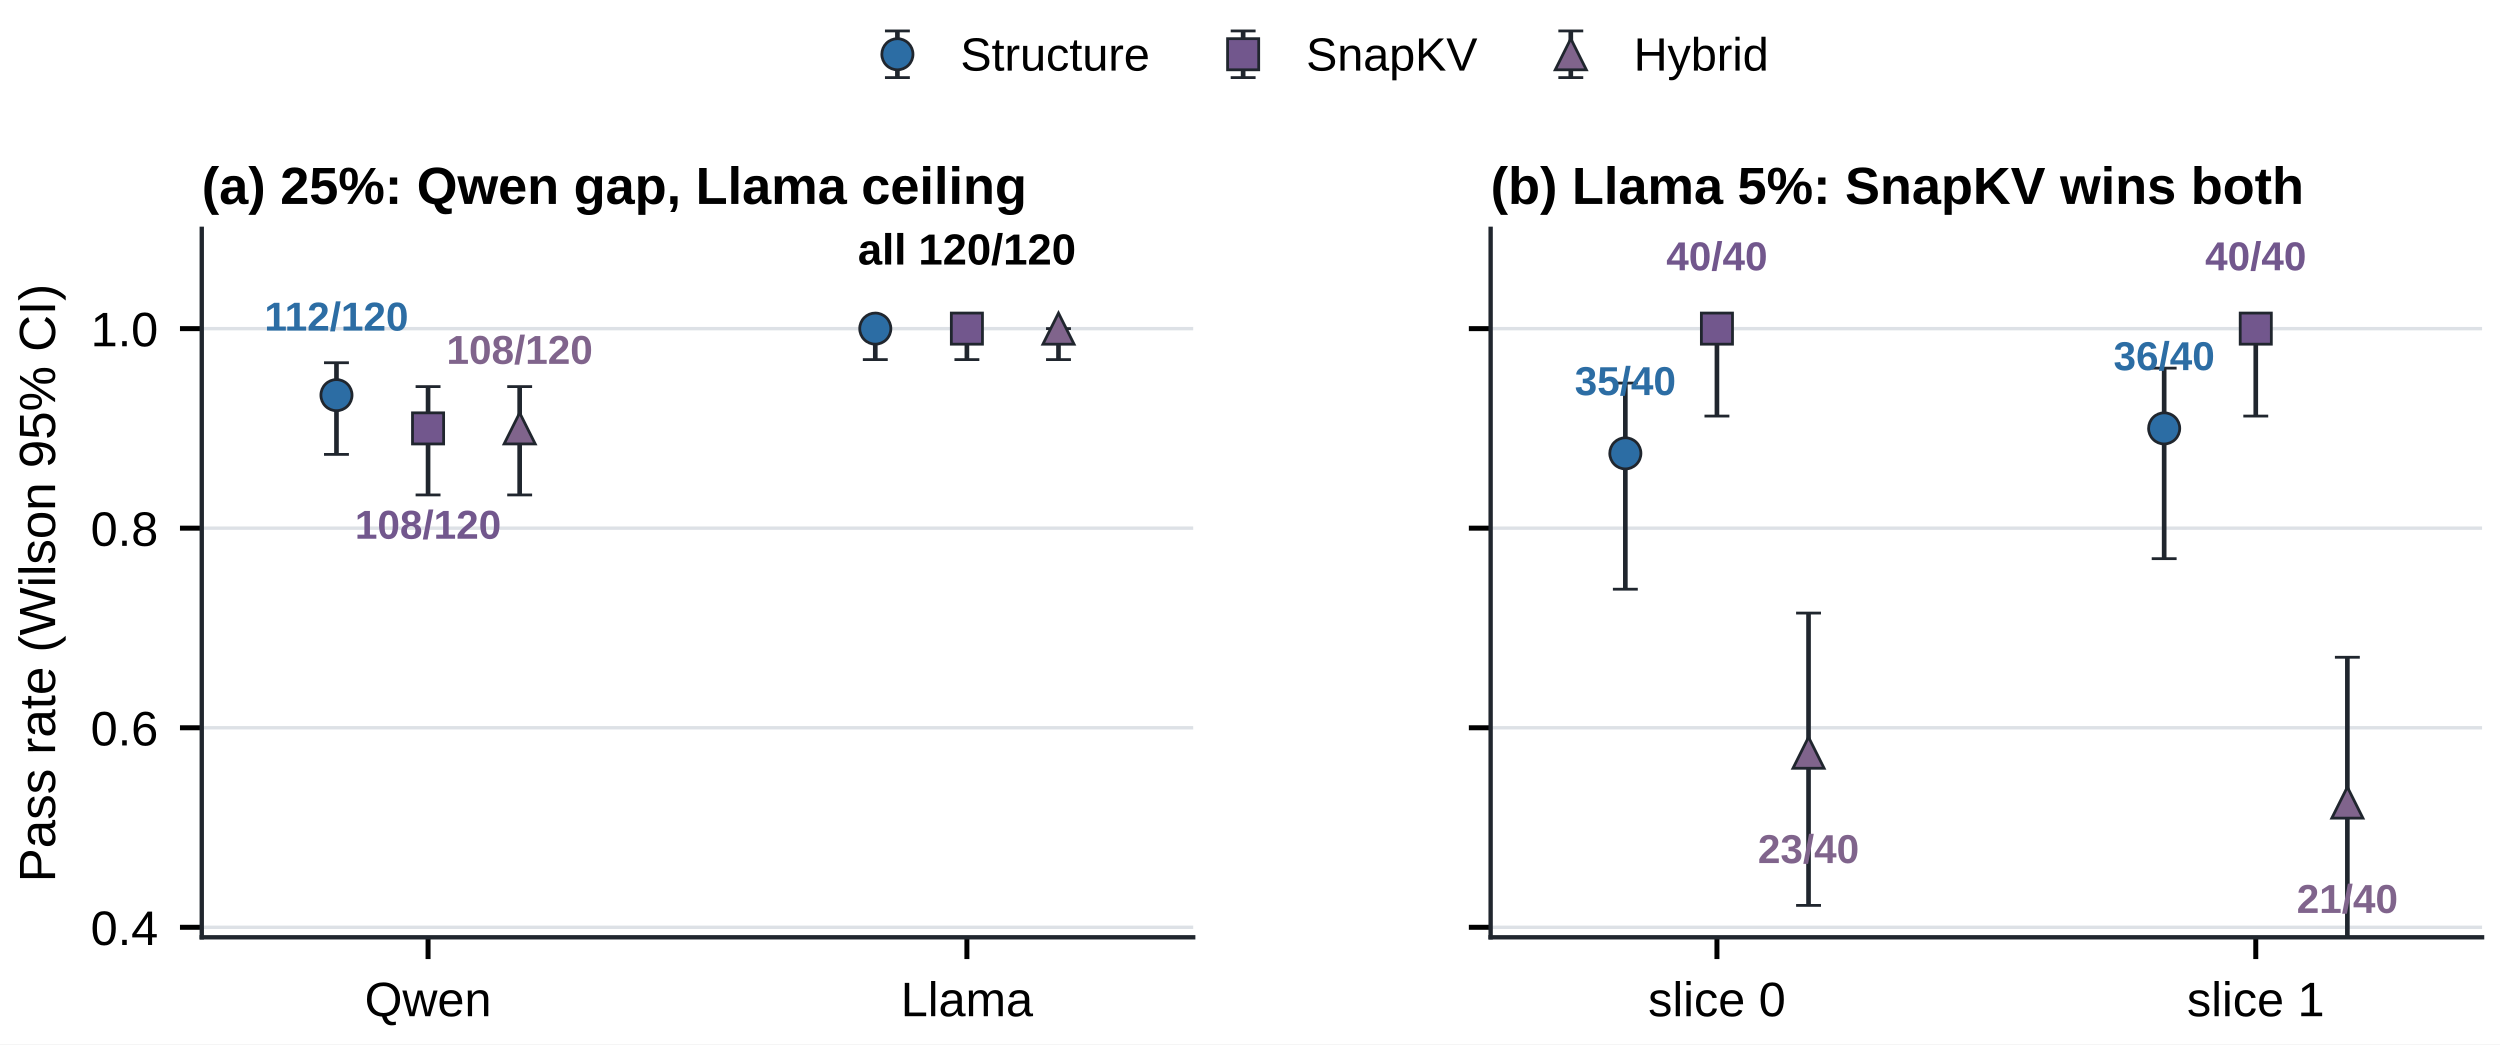
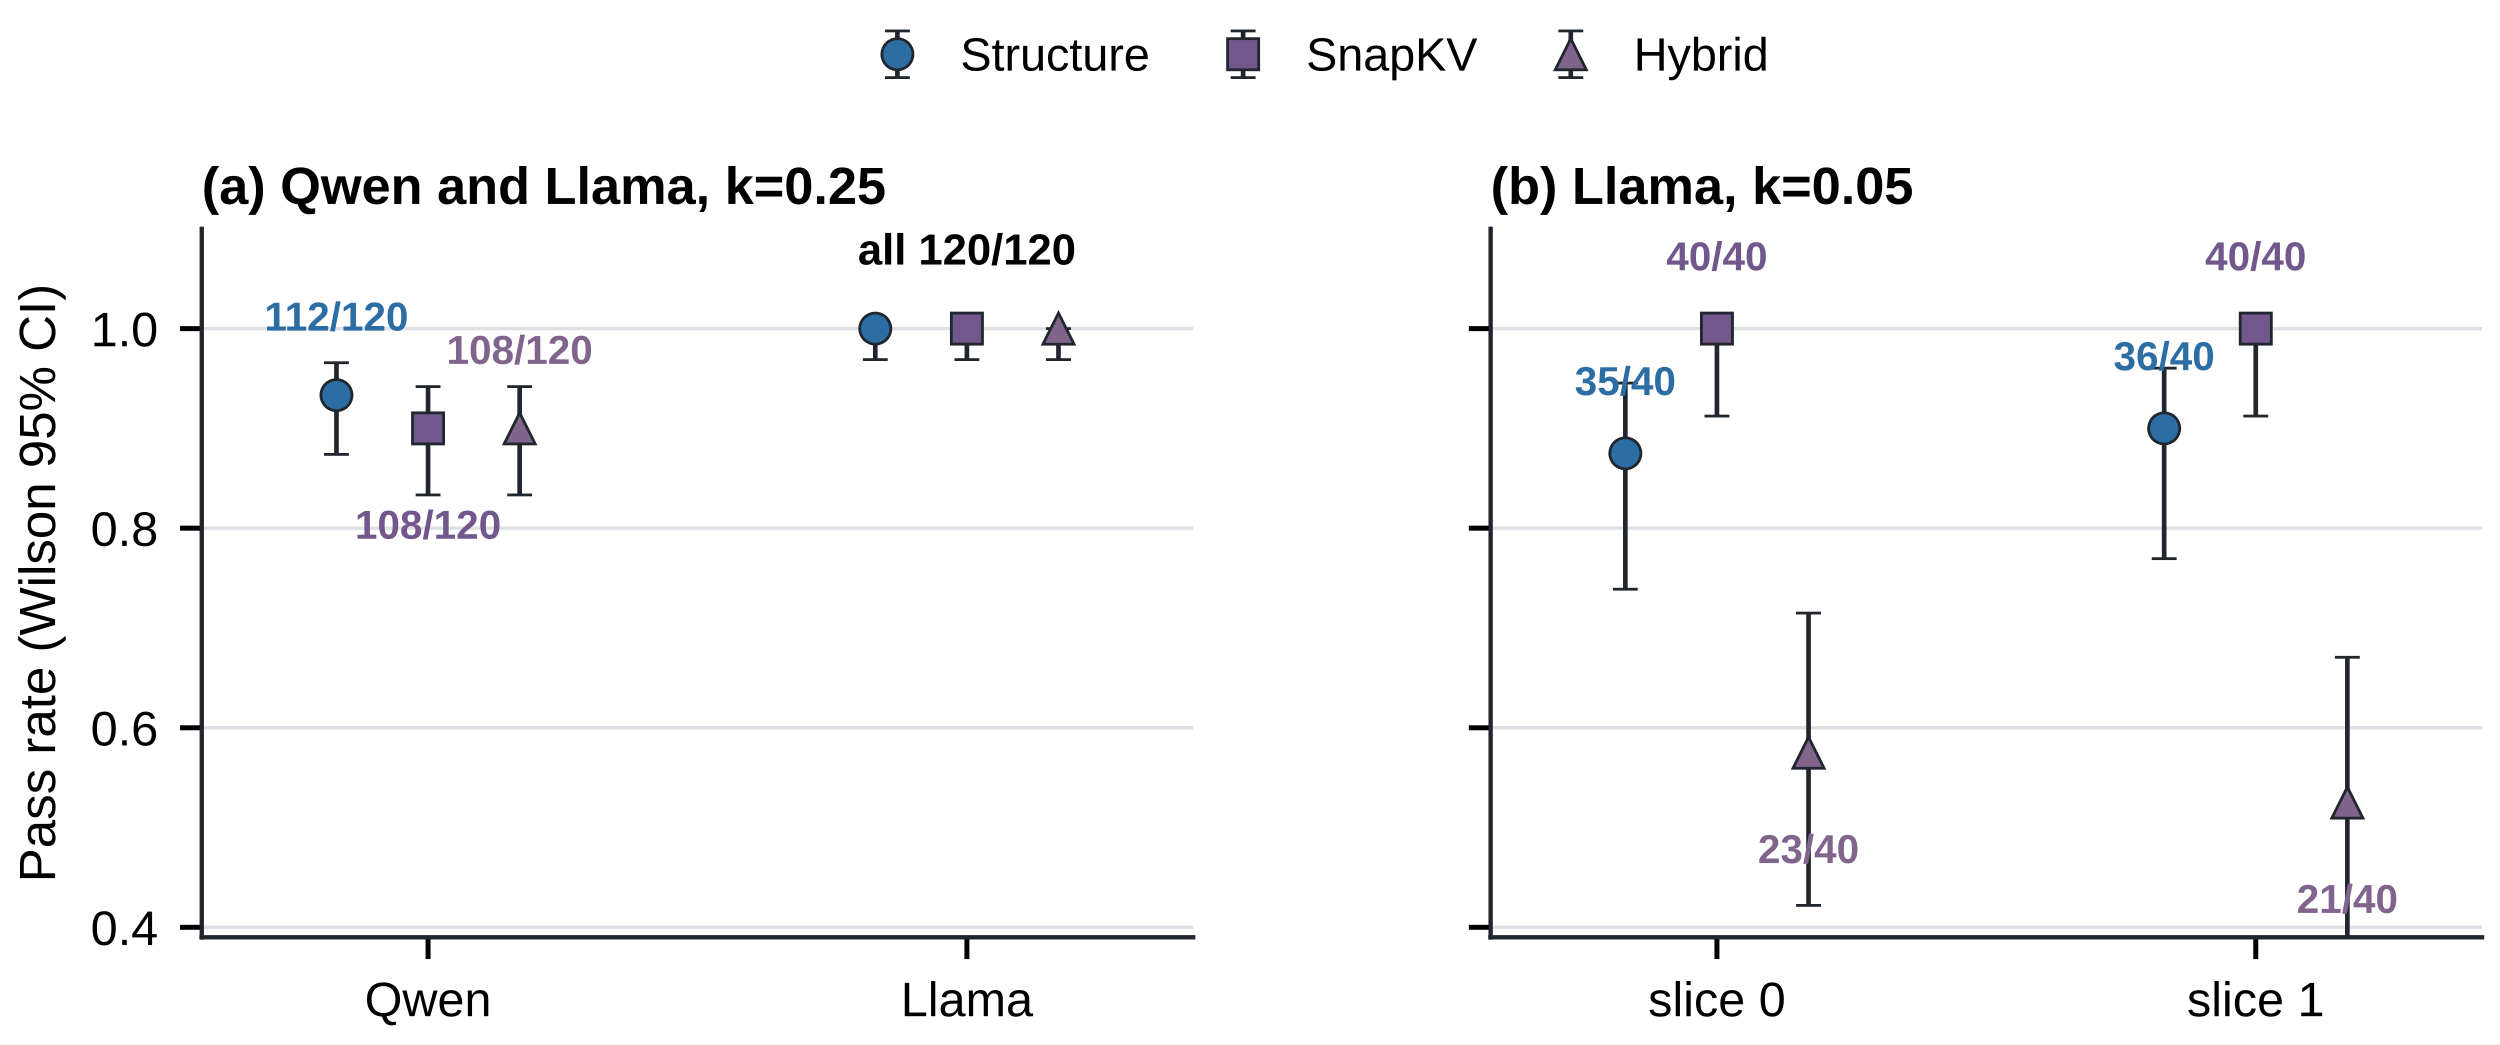
<svg xmlns="http://www.w3.org/2000/svg" xmlns:xlink="http://www.w3.org/1999/xlink" width="401.688pt" height="167.8pt" viewBox="0 0 401.688 167.8" version="1.1">
  <defs>
    <style type="text/css">*{stroke-linejoin: round; stroke-linecap: butt}</style>
  </defs>
  <g id="figure_1">
    <g id="patch_1">
      <path d="M 0 167.8 L 401.688 167.8 L 401.688 -0 L 0 -0 z " style="fill: #ffffff" />
    </g>
    <g id="axes_1">
      <g id="patch_2">
        <path d="M 32.418 150.6 L 191.718 150.6 L 191.718 36.768 L 32.418 36.768 z " style="fill: #ffffff" />
      </g>
      <g id="matplotlib.axis_1">
        <g id="xtick_1">
          <g id="line2d_1">
            <defs>
-               <path id="m5b56d24528" d="M 0 0 L 0 3.5 " style="stroke: #000000; stroke-width: 0.8" />
+               <path id="me37a7d6526" d="M 0 0 L 0 3.5 " style="stroke: #000000; stroke-width: 0.8" />
            </defs>
            <g>
-               <use xlink:href="#m5b56d24528" x="68.779" y="150.6" style="stroke: #000000; stroke-width: 0.8" />
+               <use xlink:href="#me37a7d6526" x="68.779" y="150.6" style="stroke: #000000; stroke-width: 0.8" />
            </g>
          </g>
          <g id="text_1">
            <text style="font-size: 7.8px; font-family: 'Liberation Sans', 'DejaVu Sans', 'Arial', sans-serif; text-anchor: middle" x="68.779" y="163.279" transform="rotate(-0 68.77946 163.2786)">Qwen</text>
          </g>
        </g>
        <g id="xtick_2">
          <g id="line2d_2">
            <g>
-               <use xlink:href="#m5b56d24528" x="155.356" y="150.6" style="stroke: #000000; stroke-width: 0.8" />
+               <use xlink:href="#me37a7d6526" x="155.356" y="150.6" style="stroke: #000000; stroke-width: 0.8" />
            </g>
          </g>
          <g id="text_2">
            <text style="font-size: 7.8px; font-family: 'Liberation Sans', 'DejaVu Sans', 'Arial', sans-serif; text-anchor: middle" x="155.356" y="163.279" transform="rotate(-0 155.3556 163.2786)">Llama</text>
          </g>
        </g>
      </g>
      <g id="matplotlib.axis_2">
        <g id="ytick_1">
          <g id="line2d_3">
-             <path d="M 32.418 148.997 L 191.718 148.997 " clip-path="url(#pb9dfbe9378)" style="fill: none; stroke: #d9dee3; stroke-opacity: 0.9; stroke-width: 0.55; stroke-linecap: square" />
+             <path d="M 32.418 148.997 L 191.718 148.997 " clip-path="url(#p96adb1d870)" style="fill: none; stroke: #d9dee3; stroke-opacity: 0.9; stroke-width: 0.55; stroke-linecap: square" />
          </g>
          <g id="line2d_4">
            <defs>
-               <path id="m27af475c2d" d="M 0 0 L -3.5 0 " style="stroke: #000000; stroke-width: 0.8" />
+               <path id="med53247319" d="M 0 0 L -3.5 0 " style="stroke: #000000; stroke-width: 0.8" />
            </defs>
            <g>
-               <use xlink:href="#m27af475c2d" x="32.418" y="148.997" style="stroke: #000000; stroke-width: 0.8" />
+               <use xlink:href="#med53247319" x="32.418" y="148.997" style="stroke: #000000; stroke-width: 0.8" />
            </g>
          </g>
          <g id="text_3">
            <text style="font-size: 7.8px; font-family: 'Liberation Sans', 'DejaVu Sans', 'Arial', sans-serif; text-anchor: end" x="25.418" y="151.836" transform="rotate(-0 25.41751 151.836)">0.4</text>
          </g>
        </g>
        <g id="ytick_2">
          <g id="line2d_5">
-             <path d="M 32.418 116.931 L 191.718 116.931 " clip-path="url(#pb9dfbe9378)" style="fill: none; stroke: #d9dee3; stroke-opacity: 0.9; stroke-width: 0.55; stroke-linecap: square" />
+             <path d="M 32.418 116.931 L 191.718 116.931 " clip-path="url(#p96adb1d870)" style="fill: none; stroke: #d9dee3; stroke-opacity: 0.9; stroke-width: 0.55; stroke-linecap: square" />
          </g>
          <g id="line2d_6">
            <g>
-               <use xlink:href="#m27af475c2d" x="32.418" y="116.931" style="stroke: #000000; stroke-width: 0.8" />
+               <use xlink:href="#med53247319" x="32.418" y="116.931" style="stroke: #000000; stroke-width: 0.8" />
            </g>
          </g>
          <g id="text_4">
            <text style="font-size: 7.8px; font-family: 'Liberation Sans', 'DejaVu Sans', 'Arial', sans-serif; text-anchor: end" x="25.418" y="119.771" transform="rotate(-0 25.41751 119.7707)">0.6</text>
          </g>
        </g>
        <g id="ytick_3">
          <g id="line2d_7">
-             <path d="M 32.418 84.866 L 191.718 84.866 " clip-path="url(#pb9dfbe9378)" style="fill: none; stroke: #d9dee3; stroke-opacity: 0.9; stroke-width: 0.55; stroke-linecap: square" />
+             <path d="M 32.418 84.866 L 191.718 84.866 " clip-path="url(#p96adb1d870)" style="fill: none; stroke: #d9dee3; stroke-opacity: 0.9; stroke-width: 0.55; stroke-linecap: square" />
          </g>
          <g id="line2d_8">
            <g>
-               <use xlink:href="#m27af475c2d" x="32.418" y="84.866" style="stroke: #000000; stroke-width: 0.8" />
+               <use xlink:href="#med53247319" x="32.418" y="84.866" style="stroke: #000000; stroke-width: 0.8" />
            </g>
          </g>
          <g id="text_5">
            <text style="font-size: 7.8px; font-family: 'Liberation Sans', 'DejaVu Sans', 'Arial', sans-serif; text-anchor: end" x="25.418" y="87.705" transform="rotate(-0 25.41751 87.70534)">0.8</text>
          </g>
        </g>
        <g id="ytick_4">
          <g id="line2d_9">
-             <path d="M 32.418 52.801 L 191.718 52.801 " clip-path="url(#pb9dfbe9378)" style="fill: none; stroke: #d9dee3; stroke-opacity: 0.9; stroke-width: 0.55; stroke-linecap: square" />
+             <path d="M 32.418 52.801 L 191.718 52.801 " clip-path="url(#p96adb1d870)" style="fill: none; stroke: #d9dee3; stroke-opacity: 0.9; stroke-width: 0.55; stroke-linecap: square" />
          </g>
          <g id="line2d_10">
            <g>
-               <use xlink:href="#m27af475c2d" x="32.418" y="52.801" style="stroke: #000000; stroke-width: 0.8" />
+               <use xlink:href="#med53247319" x="32.418" y="52.801" style="stroke: #000000; stroke-width: 0.8" />
            </g>
          </g>
          <g id="text_6">
            <text style="font-size: 7.8px; font-family: 'Liberation Sans', 'DejaVu Sans', 'Arial', sans-serif; text-anchor: end" x="25.418" y="55.64" transform="rotate(-0 25.41751 55.63998)">1.0</text>
          </g>
        </g>
        <g id="text_7">
          <text style="font-size: 8.2px; font-family: 'Liberation Sans', 'DejaVu Sans', 'Arial', sans-serif; text-anchor: middle" x="8.85" y="93.684" transform="rotate(-90 8.849824 93.684)">Pass rate (Wilson 95% CI)</text>
        </g>
      </g>
      <g id="LineCollection_1">
-         <path d="M 54.062 73.01 L 54.062 58.278 " clip-path="url(#pb9dfbe9378)" style="fill: none; stroke: #20262e; stroke-width: 0.75" />
+         <path d="M 54.062 73.01 L 54.062 58.278 " clip-path="url(#p96adb1d870)" style="fill: none; stroke: #20262e; stroke-width: 0.75" />
      </g>
      <g id="line2d_11">
        <defs>
-           <path id="mce4c02f8be" d="M 2 0 L -2 -0 " style="stroke: #20262e; stroke-width: 0.45" />
+           <path id="m3dca36938f" d="M 2 0 L -2 -0 " style="stroke: #20262e; stroke-width: 0.45" />
        </defs>
-         <g clip-path="url(#pb9dfbe9378)">
-           <use xlink:href="#mce4c02f8be" x="54.062" y="73.01" style="fill: #2c6da4; stroke: #20262e; stroke-width: 0.45" />
+         <g clip-path="url(#p96adb1d870)">
+           <use xlink:href="#m3dca36938f" x="54.062" y="73.01" style="fill: #2c6da4; stroke: #20262e; stroke-width: 0.45" />
        </g>
      </g>
      <g id="line2d_12">
-         <g clip-path="url(#pb9dfbe9378)">
-           <use xlink:href="#mce4c02f8be" x="54.062" y="58.278" style="fill: #2c6da4; stroke: #20262e; stroke-width: 0.45" />
+         <g clip-path="url(#p96adb1d870)">
+           <use xlink:href="#m3dca36938f" x="54.062" y="58.278" style="fill: #2c6da4; stroke: #20262e; stroke-width: 0.45" />
        </g>
      </g>
      <g id="LineCollection_2">
-         <path d="M 140.638 57.774 L 140.638 52.801 " clip-path="url(#pb9dfbe9378)" style="fill: none; stroke: #20262e; stroke-width: 0.75" />
+         <path d="M 140.638 57.774 L 140.638 52.801 " clip-path="url(#p96adb1d870)" style="fill: none; stroke: #20262e; stroke-width: 0.75" />
      </g>
      <g id="line2d_13">
-         <g clip-path="url(#pb9dfbe9378)">
-           <use xlink:href="#mce4c02f8be" x="140.638" y="57.774" style="fill: #2c6da4; stroke: #20262e; stroke-width: 0.45" />
+         <g clip-path="url(#p96adb1d870)">
+           <use xlink:href="#m3dca36938f" x="140.638" y="57.774" style="fill: #2c6da4; stroke: #20262e; stroke-width: 0.45" />
        </g>
      </g>
      <g id="line2d_14">
-         <g clip-path="url(#pb9dfbe9378)">
-           <use xlink:href="#mce4c02f8be" x="140.638" y="52.801" style="fill: #2c6da4; stroke: #20262e; stroke-width: 0.45" />
+         <g clip-path="url(#p96adb1d870)">
+           <use xlink:href="#m3dca36938f" x="140.638" y="52.801" style="fill: #2c6da4; stroke: #20262e; stroke-width: 0.45" />
        </g>
      </g>
      <g id="LineCollection_3">
-         <path d="M 68.779 79.524 L 68.779 62.121 " clip-path="url(#pb9dfbe9378)" style="fill: none; stroke: #20262e; stroke-width: 0.75" />
+         <path d="M 68.779 79.524 L 68.779 62.121 " clip-path="url(#p96adb1d870)" style="fill: none; stroke: #20262e; stroke-width: 0.75" />
      </g>
      <g id="line2d_15">
        <defs>
-           <path id="m173bbb4340" d="M 2 0 L -2 -0 " style="stroke: #20262e; stroke-width: 0.45" />
+           <path id="mf6d5c43855" d="M 2 0 L -2 -0 " style="stroke: #20262e; stroke-width: 0.45" />
        </defs>
-         <g clip-path="url(#pb9dfbe9378)">
-           <use xlink:href="#m173bbb4340" x="68.779" y="79.524" style="fill: #72578d; stroke: #20262e; stroke-width: 0.45" />
+         <g clip-path="url(#p96adb1d870)">
+           <use xlink:href="#mf6d5c43855" x="68.779" y="79.524" style="fill: #72578d; stroke: #20262e; stroke-width: 0.45" />
        </g>
      </g>
      <g id="line2d_16">
-         <g clip-path="url(#pb9dfbe9378)">
-           <use xlink:href="#m173bbb4340" x="68.779" y="62.121" style="fill: #72578d; stroke: #20262e; stroke-width: 0.45" />
+         <g clip-path="url(#p96adb1d870)">
+           <use xlink:href="#mf6d5c43855" x="68.779" y="62.121" style="fill: #72578d; stroke: #20262e; stroke-width: 0.45" />
        </g>
      </g>
      <g id="LineCollection_4">
-         <path d="M 155.356 57.774 L 155.356 52.801 " clip-path="url(#pb9dfbe9378)" style="fill: none; stroke: #20262e; stroke-width: 0.75" />
+         <path d="M 155.356 57.774 L 155.356 52.801 " clip-path="url(#p96adb1d870)" style="fill: none; stroke: #20262e; stroke-width: 0.75" />
      </g>
      <g id="line2d_17">
-         <g clip-path="url(#pb9dfbe9378)">
-           <use xlink:href="#m173bbb4340" x="155.356" y="57.774" style="fill: #72578d; stroke: #20262e; stroke-width: 0.45" />
+         <g clip-path="url(#p96adb1d870)">
+           <use xlink:href="#mf6d5c43855" x="155.356" y="57.774" style="fill: #72578d; stroke: #20262e; stroke-width: 0.45" />
        </g>
      </g>
      <g id="line2d_18">
-         <g clip-path="url(#pb9dfbe9378)">
-           <use xlink:href="#m173bbb4340" x="155.356" y="52.801" style="fill: #72578d; stroke: #20262e; stroke-width: 0.45" />
+         <g clip-path="url(#p96adb1d870)">
+           <use xlink:href="#mf6d5c43855" x="155.356" y="52.801" style="fill: #72578d; stroke: #20262e; stroke-width: 0.45" />
        </g>
      </g>
      <g id="LineCollection_5">
-         <path d="M 83.497 79.524 L 83.497 62.121 " clip-path="url(#pb9dfbe9378)" style="fill: none; stroke: #20262e; stroke-width: 0.75" />
+         <path d="M 83.497 79.524 L 83.497 62.121 " clip-path="url(#p96adb1d870)" style="fill: none; stroke: #20262e; stroke-width: 0.75" />
      </g>
      <g id="line2d_19">
        <defs>
-           <path id="m687c127143" d="M 2 0 L -2 -0 " style="stroke: #20262e; stroke-width: 0.45" />
+           <path id="m4567115473" d="M 2 0 L -2 -0 " style="stroke: #20262e; stroke-width: 0.45" />
        </defs>
-         <g clip-path="url(#pb9dfbe9378)">
-           <use xlink:href="#m687c127143" x="83.497" y="79.524" style="fill: #80648c; stroke: #20262e; stroke-width: 0.45" />
+         <g clip-path="url(#p96adb1d870)">
+           <use xlink:href="#m4567115473" x="83.497" y="79.524" style="fill: #80648c; stroke: #20262e; stroke-width: 0.45" />
        </g>
      </g>
      <g id="line2d_20">
-         <g clip-path="url(#pb9dfbe9378)">
-           <use xlink:href="#m687c127143" x="83.497" y="62.121" style="fill: #80648c; stroke: #20262e; stroke-width: 0.45" />
+         <g clip-path="url(#p96adb1d870)">
+           <use xlink:href="#m4567115473" x="83.497" y="62.121" style="fill: #80648c; stroke: #20262e; stroke-width: 0.45" />
        </g>
      </g>
      <g id="LineCollection_6">
-         <path d="M 170.073 57.774 L 170.073 52.801 " clip-path="url(#pb9dfbe9378)" style="fill: none; stroke: #20262e; stroke-width: 0.75" />
+         <path d="M 170.073 57.774 L 170.073 52.801 " clip-path="url(#p96adb1d870)" style="fill: none; stroke: #20262e; stroke-width: 0.75" />
      </g>
      <g id="line2d_21">
-         <g clip-path="url(#pb9dfbe9378)">
-           <use xlink:href="#m687c127143" x="170.073" y="57.774" style="fill: #80648c; stroke: #20262e; stroke-width: 0.45" />
+         <g clip-path="url(#p96adb1d870)">
+           <use xlink:href="#m4567115473" x="170.073" y="57.774" style="fill: #80648c; stroke: #20262e; stroke-width: 0.45" />
        </g>
      </g>
      <g id="line2d_22">
-         <g clip-path="url(#pb9dfbe9378)">
-           <use xlink:href="#m687c127143" x="170.073" y="52.801" style="fill: #80648c; stroke: #20262e; stroke-width: 0.45" />
+         <g clip-path="url(#p96adb1d870)">
+           <use xlink:href="#m4567115473" x="170.073" y="52.801" style="fill: #80648c; stroke: #20262e; stroke-width: 0.45" />
        </g>
      </g>
      <g id="line2d_23">
        <defs>
-           <path id="m7222c288aa" d="M 0 2.5 C 0.663 2.5 1.299 2.237 1.768 1.768 C 2.237 1.299 2.5 0.663 2.5 0 C 2.5 -0.663 2.237 -1.299 1.768 -1.768 C 1.299 -2.237 0.663 -2.5 0 -2.5 C -0.663 -2.5 -1.299 -2.237 -1.768 -1.768 C -2.237 -1.299 -2.5 -0.663 -2.5 0 C -2.5 0.663 -2.237 1.299 -1.768 1.768 C -1.299 2.237 -0.663 2.5 0 2.5 z " style="stroke: #20262e; stroke-width: 0.45" />
+           <path id="mc1125c57ff" d="M 0 2.5 C 0.663 2.5 1.299 2.237 1.768 1.768 C 2.237 1.299 2.5 0.663 2.5 0 C 2.5 -0.663 2.237 -1.299 1.768 -1.768 C 1.299 -2.237 0.663 -2.5 0 -2.5 C -0.663 -2.5 -1.299 -2.237 -1.768 -1.768 C -2.237 -1.299 -2.5 -0.663 -2.5 0 C -2.5 0.663 -2.237 1.299 -1.768 1.768 C -1.299 2.237 -0.663 2.5 0 2.5 z " style="stroke: #20262e; stroke-width: 0.45" />
        </defs>
-         <g clip-path="url(#pb9dfbe9378)">
-           <use xlink:href="#m7222c288aa" x="54.062" y="63.489" style="fill: #2c6da4; stroke: #20262e; stroke-width: 0.45" />
+         <g clip-path="url(#p96adb1d870)">
+           <use xlink:href="#mc1125c57ff" x="54.062" y="63.489" style="fill: #2c6da4; stroke: #20262e; stroke-width: 0.45" />
        </g>
      </g>
      <g id="line2d_24">
-         <g clip-path="url(#pb9dfbe9378)">
-           <use xlink:href="#m7222c288aa" x="140.638" y="52.801" style="fill: #2c6da4; stroke: #20262e; stroke-width: 0.45" />
+         <g clip-path="url(#p96adb1d870)">
+           <use xlink:href="#mc1125c57ff" x="140.638" y="52.801" style="fill: #2c6da4; stroke: #20262e; stroke-width: 0.45" />
        </g>
      </g>
      <g id="line2d_25">
        <defs>
-           <path id="mf88c6fc9dd" d="M -2.5 2.5 L 2.5 2.5 L 2.5 -2.5 L -2.5 -2.5 z " style="stroke: #20262e; stroke-width: 0.45; stroke-linejoin: miter" />
+           <path id="m4e436a9cc7" d="M -2.5 2.5 L 2.5 2.5 L 2.5 -2.5 L -2.5 -2.5 z " style="stroke: #20262e; stroke-width: 0.45; stroke-linejoin: miter" />
        </defs>
-         <g clip-path="url(#pb9dfbe9378)">
-           <use xlink:href="#mf88c6fc9dd" x="68.779" y="68.833" style="fill: #72578d; stroke: #20262e; stroke-width: 0.45; stroke-linejoin: miter" />
+         <g clip-path="url(#p96adb1d870)">
+           <use xlink:href="#m4e436a9cc7" x="68.779" y="68.833" style="fill: #72578d; stroke: #20262e; stroke-width: 0.45; stroke-linejoin: miter" />
        </g>
      </g>
      <g id="line2d_26">
-         <g clip-path="url(#pb9dfbe9378)">
-           <use xlink:href="#mf88c6fc9dd" x="155.356" y="52.801" style="fill: #72578d; stroke: #20262e; stroke-width: 0.45; stroke-linejoin: miter" />
+         <g clip-path="url(#p96adb1d870)">
+           <use xlink:href="#m4e436a9cc7" x="155.356" y="52.801" style="fill: #72578d; stroke: #20262e; stroke-width: 0.45; stroke-linejoin: miter" />
        </g>
      </g>
      <g id="line2d_27">
        <defs>
-           <path id="ma3058742f7" d="M 0 -2.5 L -2.5 2.5 L 2.5 2.5 z " style="stroke: #20262e; stroke-width: 0.45; stroke-linejoin: miter" />
+           <path id="m7ab47e1723" d="M 0 -2.5 L -2.5 2.5 L 2.5 2.5 z " style="stroke: #20262e; stroke-width: 0.45; stroke-linejoin: miter" />
        </defs>
-         <g clip-path="url(#pb9dfbe9378)">
-           <use xlink:href="#ma3058742f7" x="83.497" y="68.833" style="fill: #80648c; stroke: #20262e; stroke-width: 0.45; stroke-linejoin: miter" />
+         <g clip-path="url(#p96adb1d870)">
+           <use xlink:href="#m7ab47e1723" x="83.497" y="68.833" style="fill: #80648c; stroke: #20262e; stroke-width: 0.45; stroke-linejoin: miter" />
        </g>
      </g>
      <g id="line2d_28">
-         <g clip-path="url(#pb9dfbe9378)">
-           <use xlink:href="#ma3058742f7" x="170.073" y="52.801" style="fill: #80648c; stroke: #20262e; stroke-width: 0.45; stroke-linejoin: miter" />
+         <g clip-path="url(#p96adb1d870)">
+           <use xlink:href="#m7ab47e1723" x="170.073" y="52.801" style="fill: #80648c; stroke: #20262e; stroke-width: 0.45; stroke-linejoin: miter" />
        </g>
      </g>
      <g id="patch_3">
        <path d="M 32.418 150.6 L 32.418 36.768 " style="fill: none; stroke: #20262e; stroke-width: 0.7; stroke-linejoin: miter; stroke-linecap: square" />
      </g>
      <g id="patch_4">
        <path d="M 32.418 150.6 L 191.718 150.6 " style="fill: none; stroke: #20262e; stroke-width: 0.7; stroke-linejoin: miter; stroke-linecap: square" />
      </g>
      <g id="text_8">
        <text style="font-weight: 700; font-size: 6.5px; font-family: 'Liberation Sans', 'DejaVu Sans', 'Arial', sans-serif; text-anchor: middle; fill: #2c6da4" x="54.062" y="53.121" transform="rotate(-0 54.06153 53.12121)">112/120</text>
      </g>
      <g id="text_9">
        <text style="font-weight: 700; font-size: 6.5px; font-family: 'Liberation Sans', 'DejaVu Sans', 'Arial', sans-serif; text-anchor: middle; fill: #72578d" x="68.779" y="86.566" transform="rotate(-0 68.77946 86.56553)">108/120</text>
      </g>
      <g id="text_10">
        <text style="font-weight: 700; font-size: 6.5px; font-family: 'Liberation Sans', 'DejaVu Sans', 'Arial', sans-serif; text-anchor: middle; fill: #80648c" x="83.497" y="58.465" transform="rotate(-0 83.4974 58.46543)">108/120</text>
      </g>
      <g id="text_11">
        <text style="font-weight: 700; font-size: 7px; font-family: 'Liberation Sans', 'DejaVu Sans', 'Arial', sans-serif; text-anchor: middle" x="155.356" y="42.51" transform="rotate(-0 155.3556 42.50956)">all 120/120</text>
      </g>
      <g id="text_12">
-         <text style="font-weight: 700; font-size: 8.4px; font-family: 'Liberation Sans', 'DejaVu Sans', 'Arial', sans-serif; text-anchor: start" x="32.418" y="32.768" transform="rotate(-0 32.41751 32.768)">(a) 25%: Qwen gap, Llama ceiling</text>
+         <text style="font-weight: 700; font-size: 8.4px; font-family: 'Liberation Sans', 'DejaVu Sans', 'Arial', sans-serif; text-anchor: start" x="32.418" y="32.768" transform="rotate(-0 32.41751 32.768)">(a) Qwen and Llama, k=0.25</text>
      </g>
    </g>
    <g id="axes_2">
      <g id="patch_5">
        <path d="M 239.508 150.6 L 398.808 150.6 L 398.808 36.768 L 239.508 36.768 z " style="fill: #ffffff" />
      </g>
      <g id="matplotlib.axis_3">
        <g id="xtick_3">
          <g id="line2d_29">
            <g>
-               <use xlink:href="#m5b56d24528" x="275.869" y="150.6" style="stroke: #000000; stroke-width: 0.8" />
+               <use xlink:href="#me37a7d6526" x="275.869" y="150.6" style="stroke: #000000; stroke-width: 0.8" />
            </g>
          </g>
          <g id="text_13">
            <text style="font-size: 7.8px; font-family: 'Liberation Sans', 'DejaVu Sans', 'Arial', sans-serif; text-anchor: middle" x="275.869" y="163.279" transform="rotate(-0 275.8695 163.2786)">slice 0</text>
          </g>
        </g>
        <g id="xtick_4">
          <g id="line2d_30">
            <g>
-               <use xlink:href="#m5b56d24528" x="362.446" y="150.6" style="stroke: #000000; stroke-width: 0.8" />
+               <use xlink:href="#me37a7d6526" x="362.446" y="150.6" style="stroke: #000000; stroke-width: 0.8" />
            </g>
          </g>
          <g id="text_14">
            <text style="font-size: 7.8px; font-family: 'Liberation Sans', 'DejaVu Sans', 'Arial', sans-serif; text-anchor: middle" x="362.446" y="163.279" transform="rotate(-0 362.4456 163.2786)">slice 1</text>
          </g>
        </g>
      </g>
      <g id="matplotlib.axis_4">
        <g id="ytick_5">
          <g id="line2d_31">
-             <path d="M 239.508 148.997 L 398.808 148.997 " clip-path="url(#pa0977d810a)" style="fill: none; stroke: #d9dee3; stroke-opacity: 0.9; stroke-width: 0.55; stroke-linecap: square" />
+             <path d="M 239.508 148.997 L 398.808 148.997 " clip-path="url(#pc29a878dfc)" style="fill: none; stroke: #d9dee3; stroke-opacity: 0.9; stroke-width: 0.55; stroke-linecap: square" />
          </g>
          <g id="line2d_32">
            <g>
-               <use xlink:href="#m27af475c2d" x="239.508" y="148.997" style="stroke: #000000; stroke-width: 0.8" />
+               <use xlink:href="#med53247319" x="239.508" y="148.997" style="stroke: #000000; stroke-width: 0.8" />
            </g>
          </g>
        </g>
        <g id="ytick_6">
          <g id="line2d_33">
-             <path d="M 239.508 116.931 L 398.808 116.931 " clip-path="url(#pa0977d810a)" style="fill: none; stroke: #d9dee3; stroke-opacity: 0.9; stroke-width: 0.55; stroke-linecap: square" />
+             <path d="M 239.508 116.931 L 398.808 116.931 " clip-path="url(#pc29a878dfc)" style="fill: none; stroke: #d9dee3; stroke-opacity: 0.9; stroke-width: 0.55; stroke-linecap: square" />
          </g>
          <g id="line2d_34">
            <g>
-               <use xlink:href="#m27af475c2d" x="239.508" y="116.931" style="stroke: #000000; stroke-width: 0.8" />
+               <use xlink:href="#med53247319" x="239.508" y="116.931" style="stroke: #000000; stroke-width: 0.8" />
            </g>
          </g>
        </g>
        <g id="ytick_7">
          <g id="line2d_35">
-             <path d="M 239.508 84.866 L 398.808 84.866 " clip-path="url(#pa0977d810a)" style="fill: none; stroke: #d9dee3; stroke-opacity: 0.9; stroke-width: 0.55; stroke-linecap: square" />
+             <path d="M 239.508 84.866 L 398.808 84.866 " clip-path="url(#pc29a878dfc)" style="fill: none; stroke: #d9dee3; stroke-opacity: 0.9; stroke-width: 0.55; stroke-linecap: square" />
          </g>
          <g id="line2d_36">
            <g>
-               <use xlink:href="#m27af475c2d" x="239.508" y="84.866" style="stroke: #000000; stroke-width: 0.8" />
+               <use xlink:href="#med53247319" x="239.508" y="84.866" style="stroke: #000000; stroke-width: 0.8" />
            </g>
          </g>
        </g>
        <g id="ytick_8">
          <g id="line2d_37">
-             <path d="M 239.508 52.801 L 398.808 52.801 " clip-path="url(#pa0977d810a)" style="fill: none; stroke: #d9dee3; stroke-opacity: 0.9; stroke-width: 0.55; stroke-linecap: square" />
+             <path d="M 239.508 52.801 L 398.808 52.801 " clip-path="url(#pc29a878dfc)" style="fill: none; stroke: #d9dee3; stroke-opacity: 0.9; stroke-width: 0.55; stroke-linecap: square" />
          </g>
          <g id="line2d_38">
            <g>
-               <use xlink:href="#m27af475c2d" x="239.508" y="52.801" style="stroke: #000000; stroke-width: 0.8" />
+               <use xlink:href="#med53247319" x="239.508" y="52.801" style="stroke: #000000; stroke-width: 0.8" />
            </g>
          </g>
        </g>
      </g>
      <g id="LineCollection_7">
-         <path d="M 261.152 94.665 L 261.152 61.554 " clip-path="url(#pa0977d810a)" style="fill: none; stroke: #20262e; stroke-width: 0.75" />
+         <path d="M 261.152 94.665 L 261.152 61.554 " clip-path="url(#pc29a878dfc)" style="fill: none; stroke: #20262e; stroke-width: 0.75" />
      </g>
      <g id="line2d_39">
-         <g clip-path="url(#pa0977d810a)">
-           <use xlink:href="#mce4c02f8be" x="261.152" y="94.665" style="fill: #2c6da4; stroke: #20262e; stroke-width: 0.45" />
+         <g clip-path="url(#pc29a878dfc)">
+           <use xlink:href="#m3dca36938f" x="261.152" y="94.665" style="fill: #2c6da4; stroke: #20262e; stroke-width: 0.45" />
        </g>
      </g>
      <g id="line2d_40">
-         <g clip-path="url(#pa0977d810a)">
-           <use xlink:href="#mce4c02f8be" x="261.152" y="61.554" style="fill: #2c6da4; stroke: #20262e; stroke-width: 0.45" />
+         <g clip-path="url(#pc29a878dfc)">
+           <use xlink:href="#m3dca36938f" x="261.152" y="61.554" style="fill: #2c6da4; stroke: #20262e; stroke-width: 0.45" />
        </g>
      </g>
      <g id="LineCollection_8">
-         <path d="M 347.728 89.759 L 347.728 59.146 " clip-path="url(#pa0977d810a)" style="fill: none; stroke: #20262e; stroke-width: 0.75" />
+         <path d="M 347.728 89.759 L 347.728 59.146 " clip-path="url(#pc29a878dfc)" style="fill: none; stroke: #20262e; stroke-width: 0.75" />
      </g>
      <g id="line2d_41">
-         <g clip-path="url(#pa0977d810a)">
-           <use xlink:href="#mce4c02f8be" x="347.728" y="89.759" style="fill: #2c6da4; stroke: #20262e; stroke-width: 0.45" />
+         <g clip-path="url(#pc29a878dfc)">
+           <use xlink:href="#m3dca36938f" x="347.728" y="89.759" style="fill: #2c6da4; stroke: #20262e; stroke-width: 0.45" />
        </g>
      </g>
      <g id="line2d_42">
-         <g clip-path="url(#pa0977d810a)">
-           <use xlink:href="#mce4c02f8be" x="347.728" y="59.146" style="fill: #2c6da4; stroke: #20262e; stroke-width: 0.45" />
+         <g clip-path="url(#pc29a878dfc)">
+           <use xlink:href="#m3dca36938f" x="347.728" y="59.146" style="fill: #2c6da4; stroke: #20262e; stroke-width: 0.45" />
        </g>
      </g>
      <g id="LineCollection_9">
-         <path d="M 275.869 66.849 L 275.869 52.801 " clip-path="url(#pa0977d810a)" style="fill: none; stroke: #20262e; stroke-width: 0.75" />
+         <path d="M 275.869 66.849 L 275.869 52.801 " clip-path="url(#pc29a878dfc)" style="fill: none; stroke: #20262e; stroke-width: 0.75" />
      </g>
      <g id="line2d_43">
-         <g clip-path="url(#pa0977d810a)">
-           <use xlink:href="#m173bbb4340" x="275.869" y="66.849" style="fill: #72578d; stroke: #20262e; stroke-width: 0.45" />
+         <g clip-path="url(#pc29a878dfc)">
+           <use xlink:href="#mf6d5c43855" x="275.869" y="66.849" style="fill: #72578d; stroke: #20262e; stroke-width: 0.45" />
        </g>
      </g>
      <g id="line2d_44">
-         <g clip-path="url(#pa0977d810a)">
-           <use xlink:href="#m173bbb4340" x="275.869" y="52.801" style="fill: #72578d; stroke: #20262e; stroke-width: 0.45" />
+         <g clip-path="url(#pc29a878dfc)">
+           <use xlink:href="#mf6d5c43855" x="275.869" y="52.801" style="fill: #72578d; stroke: #20262e; stroke-width: 0.45" />
        </g>
      </g>
      <g id="LineCollection_10">
-         <path d="M 362.446 66.849 L 362.446 52.801 " clip-path="url(#pa0977d810a)" style="fill: none; stroke: #20262e; stroke-width: 0.75" />
+         <path d="M 362.446 66.849 L 362.446 52.801 " clip-path="url(#pc29a878dfc)" style="fill: none; stroke: #20262e; stroke-width: 0.75" />
      </g>
      <g id="line2d_45">
-         <g clip-path="url(#pa0977d810a)">
-           <use xlink:href="#m173bbb4340" x="362.446" y="66.849" style="fill: #72578d; stroke: #20262e; stroke-width: 0.45" />
+         <g clip-path="url(#pc29a878dfc)">
+           <use xlink:href="#mf6d5c43855" x="362.446" y="66.849" style="fill: #72578d; stroke: #20262e; stroke-width: 0.45" />
        </g>
      </g>
      <g id="line2d_46">
-         <g clip-path="url(#pa0977d810a)">
-           <use xlink:href="#m173bbb4340" x="362.446" y="52.801" style="fill: #72578d; stroke: #20262e; stroke-width: 0.45" />
+         <g clip-path="url(#pc29a878dfc)">
+           <use xlink:href="#mf6d5c43855" x="362.446" y="52.801" style="fill: #72578d; stroke: #20262e; stroke-width: 0.45" />
        </g>
      </g>
      <g id="LineCollection_11">
-         <path d="M 290.587 145.477 L 290.587 98.509 " clip-path="url(#pa0977d810a)" style="fill: none; stroke: #20262e; stroke-width: 0.75" />
+         <path d="M 290.587 145.477 L 290.587 98.509 " clip-path="url(#pc29a878dfc)" style="fill: none; stroke: #20262e; stroke-width: 0.75" />
      </g>
      <g id="line2d_47">
-         <g clip-path="url(#pa0977d810a)">
-           <use xlink:href="#m687c127143" x="290.587" y="145.477" style="fill: #80648c; stroke: #20262e; stroke-width: 0.45" />
+         <g clip-path="url(#pc29a878dfc)">
+           <use xlink:href="#m4567115473" x="290.587" y="145.477" style="fill: #80648c; stroke: #20262e; stroke-width: 0.45" />
        </g>
      </g>
      <g id="line2d_48">
-         <g clip-path="url(#pa0977d810a)">
-           <use xlink:href="#m687c127143" x="290.587" y="98.509" style="fill: #80648c; stroke: #20262e; stroke-width: 0.45" />
+         <g clip-path="url(#pc29a878dfc)">
+           <use xlink:href="#m4567115473" x="290.587" y="98.509" style="fill: #80648c; stroke: #20262e; stroke-width: 0.45" />
        </g>
      </g>
      <g id="LineCollection_12">
-         <path d="M 377.163 153.009 L 377.163 105.605 " clip-path="url(#pa0977d810a)" style="fill: none; stroke: #20262e; stroke-width: 0.75" />
+         <path d="M 377.163 153.009 L 377.163 105.605 " clip-path="url(#pc29a878dfc)" style="fill: none; stroke: #20262e; stroke-width: 0.75" />
      </g>
      <g id="line2d_49">
-         <g clip-path="url(#pa0977d810a)">
-           <use xlink:href="#m687c127143" x="377.163" y="153.009" style="fill: #80648c; stroke: #20262e; stroke-width: 0.45" />
+         <g clip-path="url(#pc29a878dfc)">
+           <use xlink:href="#m4567115473" x="377.163" y="153.009" style="fill: #80648c; stroke: #20262e; stroke-width: 0.45" />
        </g>
      </g>
      <g id="line2d_50">
-         <g clip-path="url(#pa0977d810a)">
-           <use xlink:href="#m687c127143" x="377.163" y="105.605" style="fill: #80648c; stroke: #20262e; stroke-width: 0.45" />
+         <g clip-path="url(#pc29a878dfc)">
+           <use xlink:href="#m4567115473" x="377.163" y="105.605" style="fill: #80648c; stroke: #20262e; stroke-width: 0.45" />
        </g>
      </g>
      <g id="line2d_51">
-         <g clip-path="url(#pa0977d810a)">
-           <use xlink:href="#m7222c288aa" x="261.152" y="72.842" style="fill: #2c6da4; stroke: #20262e; stroke-width: 0.45" />
+         <g clip-path="url(#pc29a878dfc)">
+           <use xlink:href="#mc1125c57ff" x="261.152" y="72.842" style="fill: #2c6da4; stroke: #20262e; stroke-width: 0.45" />
        </g>
      </g>
      <g id="line2d_52">
-         <g clip-path="url(#pa0977d810a)">
-           <use xlink:href="#m7222c288aa" x="347.728" y="68.833" style="fill: #2c6da4; stroke: #20262e; stroke-width: 0.45" />
+         <g clip-path="url(#pc29a878dfc)">
+           <use xlink:href="#mc1125c57ff" x="347.728" y="68.833" style="fill: #2c6da4; stroke: #20262e; stroke-width: 0.45" />
        </g>
      </g>
      <g id="line2d_53">
-         <g clip-path="url(#pa0977d810a)">
-           <use xlink:href="#mf88c6fc9dd" x="275.869" y="52.801" style="fill: #72578d; stroke: #20262e; stroke-width: 0.45; stroke-linejoin: miter" />
+         <g clip-path="url(#pc29a878dfc)">
+           <use xlink:href="#m4e436a9cc7" x="275.869" y="52.801" style="fill: #72578d; stroke: #20262e; stroke-width: 0.45; stroke-linejoin: miter" />
        </g>
      </g>
      <g id="line2d_54">
-         <g clip-path="url(#pa0977d810a)">
-           <use xlink:href="#mf88c6fc9dd" x="362.446" y="52.801" style="fill: #72578d; stroke: #20262e; stroke-width: 0.45; stroke-linejoin: miter" />
+         <g clip-path="url(#pc29a878dfc)">
+           <use xlink:href="#m4e436a9cc7" x="362.446" y="52.801" style="fill: #72578d; stroke: #20262e; stroke-width: 0.45; stroke-linejoin: miter" />
        </g>
      </g>
      <g id="line2d_55">
-         <g clip-path="url(#pa0977d810a)">
-           <use xlink:href="#ma3058742f7" x="290.587" y="120.94" style="fill: #80648c; stroke: #20262e; stroke-width: 0.45; stroke-linejoin: miter" />
+         <g clip-path="url(#pc29a878dfc)">
+           <use xlink:href="#m7ab47e1723" x="290.587" y="120.94" style="fill: #80648c; stroke: #20262e; stroke-width: 0.45; stroke-linejoin: miter" />
        </g>
      </g>
      <g id="line2d_56">
-         <g clip-path="url(#pa0977d810a)">
-           <use xlink:href="#ma3058742f7" x="377.163" y="128.956" style="fill: #80648c; stroke: #20262e; stroke-width: 0.45; stroke-linejoin: miter" />
+         <g clip-path="url(#pc29a878dfc)">
+           <use xlink:href="#m7ab47e1723" x="377.163" y="128.956" style="fill: #80648c; stroke: #20262e; stroke-width: 0.45; stroke-linejoin: miter" />
        </g>
      </g>
      <g id="patch_6">
        <path d="M 239.508 150.6 L 239.508 36.768 " style="fill: none; stroke: #20262e; stroke-width: 0.7; stroke-linejoin: miter; stroke-linecap: square" />
      </g>
      <g id="patch_7">
        <path d="M 239.508 150.6 L 398.808 150.6 " style="fill: none; stroke: #20262e; stroke-width: 0.7; stroke-linejoin: miter; stroke-linecap: square" />
      </g>
      <g id="text_15">
        <text style="font-weight: 700; font-size: 6.5px; font-family: 'Liberation Sans', 'DejaVu Sans', 'Arial', sans-serif; text-anchor: middle; fill: #2c6da4" x="261.152" y="63.474" transform="rotate(-0 261.1515 63.4736)">35/40</text>
      </g>
      <g id="text_16">
        <text style="font-weight: 700; font-size: 6.5px; font-family: 'Liberation Sans', 'DejaVu Sans', 'Arial', sans-serif; text-anchor: middle; fill: #2c6da4" x="347.728" y="59.465" transform="rotate(-0 347.7276 59.46543)">36/40</text>
      </g>
      <g id="text_17">
        <text style="font-weight: 700; font-size: 6.5px; font-family: 'Liberation Sans', 'DejaVu Sans', 'Arial', sans-serif; text-anchor: middle; fill: #72578d" x="275.869" y="43.433" transform="rotate(-0 275.8695 43.43276)">40/40</text>
      </g>
      <g id="text_18">
        <text style="font-weight: 700; font-size: 6.5px; font-family: 'Liberation Sans', 'DejaVu Sans', 'Arial', sans-serif; text-anchor: middle; fill: #72578d" x="362.446" y="43.433" transform="rotate(-0 362.4456 43.43276)">40/40</text>
      </g>
      <g id="text_19">
        <text style="font-weight: 700; font-size: 6.5px; font-family: 'Liberation Sans', 'DejaVu Sans', 'Arial', sans-serif; text-anchor: middle; fill: #80648c" x="290.587" y="138.672" transform="rotate(-0 290.5874 138.6717)">23/40</text>
      </g>
      <g id="text_20">
        <text style="font-weight: 700; font-size: 6.5px; font-family: 'Liberation Sans', 'DejaVu Sans', 'Arial', sans-serif; text-anchor: middle; fill: #80648c" x="377.163" y="146.688" transform="rotate(-0 377.1635 146.6881)">21/40</text>
      </g>
      <g id="text_21">
-         <text style="font-weight: 700; font-size: 8.4px; font-family: 'Liberation Sans', 'DejaVu Sans', 'Arial', sans-serif; text-anchor: start" x="239.508" y="32.768" transform="rotate(-0 239.5075 32.768)">(b) Llama 5%: SnapKV wins both</text>
+         <text style="font-weight: 700; font-size: 8.4px; font-family: 'Liberation Sans', 'DejaVu Sans', 'Arial', sans-serif; text-anchor: start" x="239.508" y="32.768" transform="rotate(-0 239.5075 32.768)">(b) Llama, k=0.05</text>
      </g>
    </g>
    <g id="legend_1">
      <g id="LineCollection_13">
        <path d="M 144.191 12.465 L 144.191 4.965 " style="fill: none; stroke: #20262e; stroke-width: 0.75" />
      </g>
      <g id="line2d_57">
        <g>
-           <use xlink:href="#mce4c02f8be" x="144.191" y="12.465" style="fill: #2c6da4; stroke: #20262e; stroke-width: 0.45" />
+           <use xlink:href="#m3dca36938f" x="144.191" y="12.465" style="fill: #2c6da4; stroke: #20262e; stroke-width: 0.45" />
        </g>
      </g>
      <g id="line2d_58">
        <g>
-           <use xlink:href="#mce4c02f8be" x="144.191" y="4.965" style="fill: #2c6da4; stroke: #20262e; stroke-width: 0.45" />
+           <use xlink:href="#m3dca36938f" x="144.191" y="4.965" style="fill: #2c6da4; stroke: #20262e; stroke-width: 0.45" />
        </g>
      </g>
      <g id="line2d_59" />
      <g id="line2d_60">
        <g>
-           <use xlink:href="#m7222c288aa" x="144.191" y="8.715" style="fill: #2c6da4; stroke: #20262e; stroke-width: 0.45" />
+           <use xlink:href="#mc1125c57ff" x="144.191" y="8.715" style="fill: #2c6da4; stroke: #20262e; stroke-width: 0.45" />
        </g>
      </g>
      <g id="text_22">
        <text style="font-size: 7.5px; font-family: 'Liberation Sans', 'DejaVu Sans', 'Arial', sans-serif; text-anchor: start" x="154.316" y="11.34" transform="rotate(-0 154.3158 11.3402)">Structure</text>
      </g>
      <g id="LineCollection_14">
        <path d="M 199.742 12.465 L 199.742 4.965 " style="fill: none; stroke: #20262e; stroke-width: 0.75" />
      </g>
      <g id="line2d_61">
        <g>
-           <use xlink:href="#m173bbb4340" x="199.742" y="12.465" style="fill: #72578d; stroke: #20262e; stroke-width: 0.45" />
+           <use xlink:href="#mf6d5c43855" x="199.742" y="12.465" style="fill: #72578d; stroke: #20262e; stroke-width: 0.45" />
        </g>
      </g>
      <g id="line2d_62">
        <g>
-           <use xlink:href="#m173bbb4340" x="199.742" y="4.965" style="fill: #72578d; stroke: #20262e; stroke-width: 0.45" />
+           <use xlink:href="#mf6d5c43855" x="199.742" y="4.965" style="fill: #72578d; stroke: #20262e; stroke-width: 0.45" />
        </g>
      </g>
      <g id="line2d_63" />
      <g id="line2d_64">
        <g>
-           <use xlink:href="#mf88c6fc9dd" x="199.742" y="8.715" style="fill: #72578d; stroke: #20262e; stroke-width: 0.45; stroke-linejoin: miter" />
+           <use xlink:href="#m4e436a9cc7" x="199.742" y="8.715" style="fill: #72578d; stroke: #20262e; stroke-width: 0.45; stroke-linejoin: miter" />
        </g>
      </g>
      <g id="text_23">
        <text style="font-size: 7.5px; font-family: 'Liberation Sans', 'DejaVu Sans', 'Arial', sans-serif; text-anchor: start" x="209.867" y="11.34" transform="rotate(-0 209.8674 11.3402)">SnapKV</text>
      </g>
      <g id="LineCollection_15">
        <path d="M 252.388 12.465 L 252.388 4.965 " style="fill: none; stroke: #20262e; stroke-width: 0.75" />
      </g>
      <g id="line2d_65">
        <g>
-           <use xlink:href="#m687c127143" x="252.388" y="12.465" style="fill: #80648c; stroke: #20262e; stroke-width: 0.45" />
+           <use xlink:href="#m4567115473" x="252.388" y="12.465" style="fill: #80648c; stroke: #20262e; stroke-width: 0.45" />
        </g>
      </g>
      <g id="line2d_66">
        <g>
-           <use xlink:href="#m687c127143" x="252.388" y="4.965" style="fill: #80648c; stroke: #20262e; stroke-width: 0.45" />
+           <use xlink:href="#m4567115473" x="252.388" y="4.965" style="fill: #80648c; stroke: #20262e; stroke-width: 0.45" />
        </g>
      </g>
      <g id="line2d_67" />
      <g id="line2d_68">
        <g>
-           <use xlink:href="#ma3058742f7" x="252.388" y="8.715" style="fill: #80648c; stroke: #20262e; stroke-width: 0.45; stroke-linejoin: miter" />
+           <use xlink:href="#m7ab47e1723" x="252.388" y="8.715" style="fill: #80648c; stroke: #20262e; stroke-width: 0.45; stroke-linejoin: miter" />
        </g>
      </g>
      <g id="text_24">
        <text style="font-size: 7.5px; font-family: 'Liberation Sans', 'DejaVu Sans', 'Arial', sans-serif; text-anchor: start" x="262.513" y="11.34" transform="rotate(-0 262.5127 11.3402)">Hybrid</text>
      </g>
    </g>
  </g>
  <defs>
-     <clipPath id="pb9dfbe9378">
+     <clipPath id="p96adb1d870">
      <rect x="32.418" y="36.768" width="159.3" height="113.832" />
    </clipPath>
-     <clipPath id="pa0977d810a">
+     <clipPath id="pc29a878dfc">
      <rect x="239.508" y="36.768" width="159.3" height="113.832" />
    </clipPath>
  </defs>
</svg>
